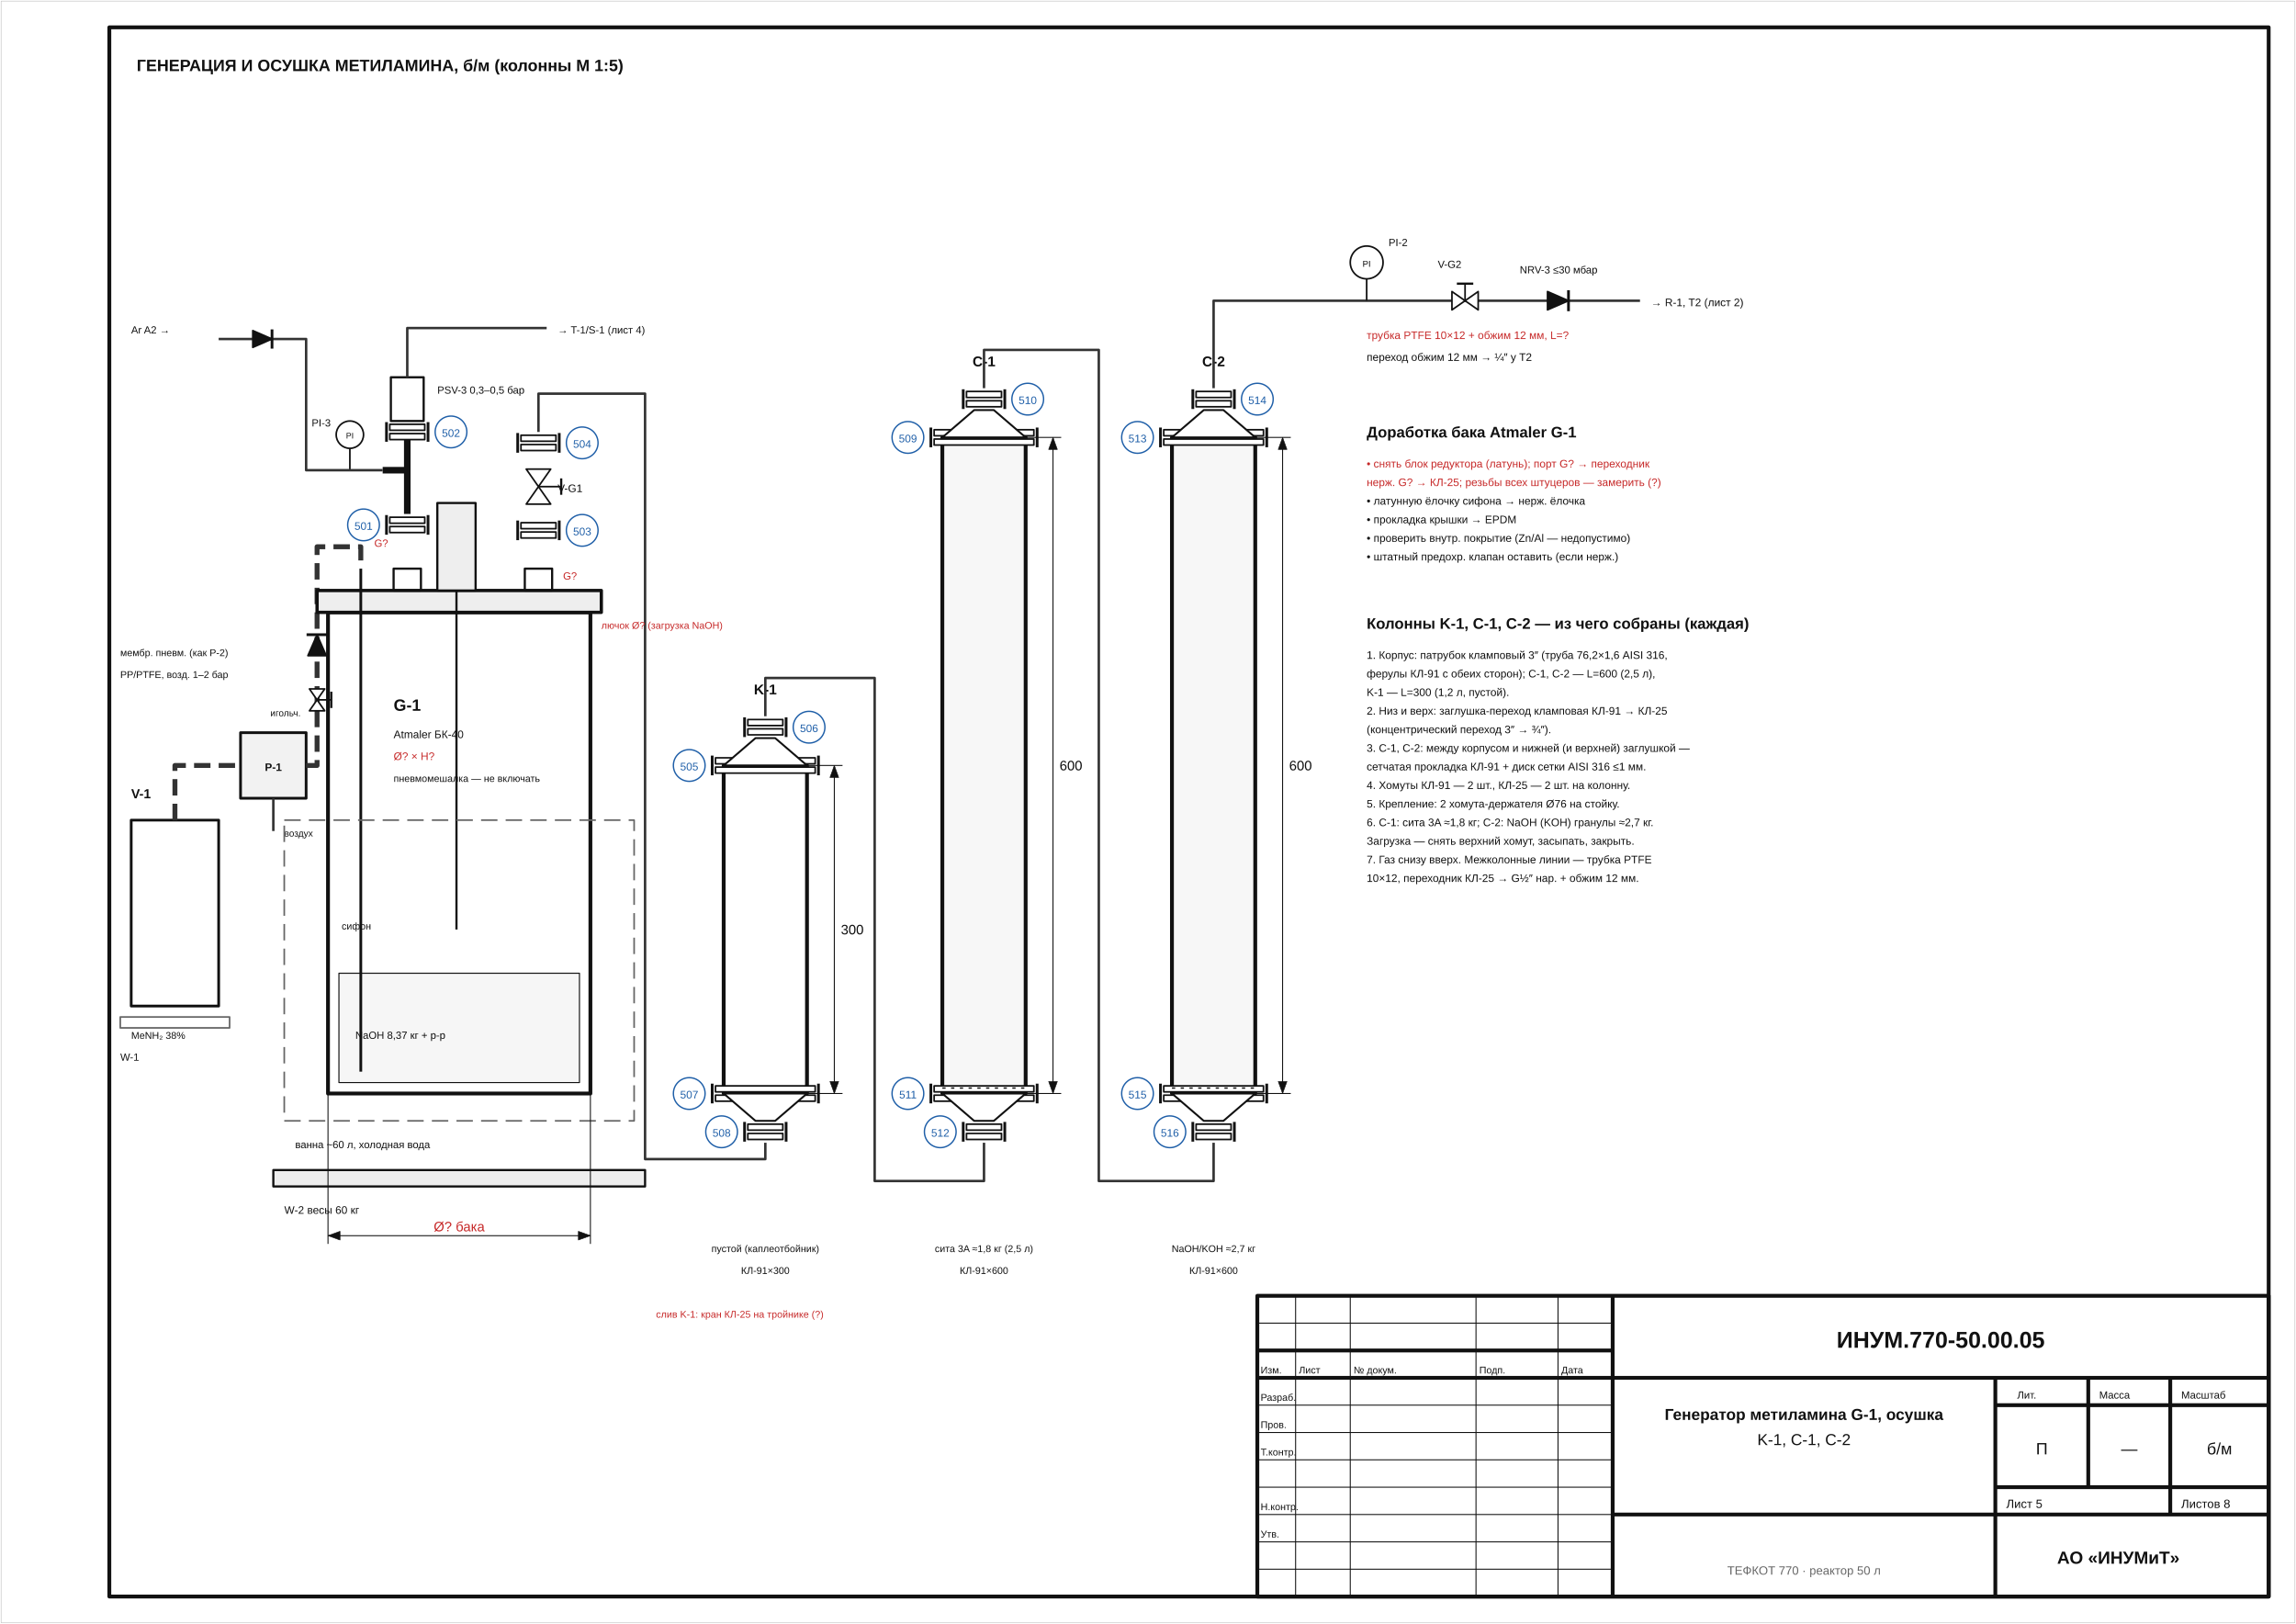
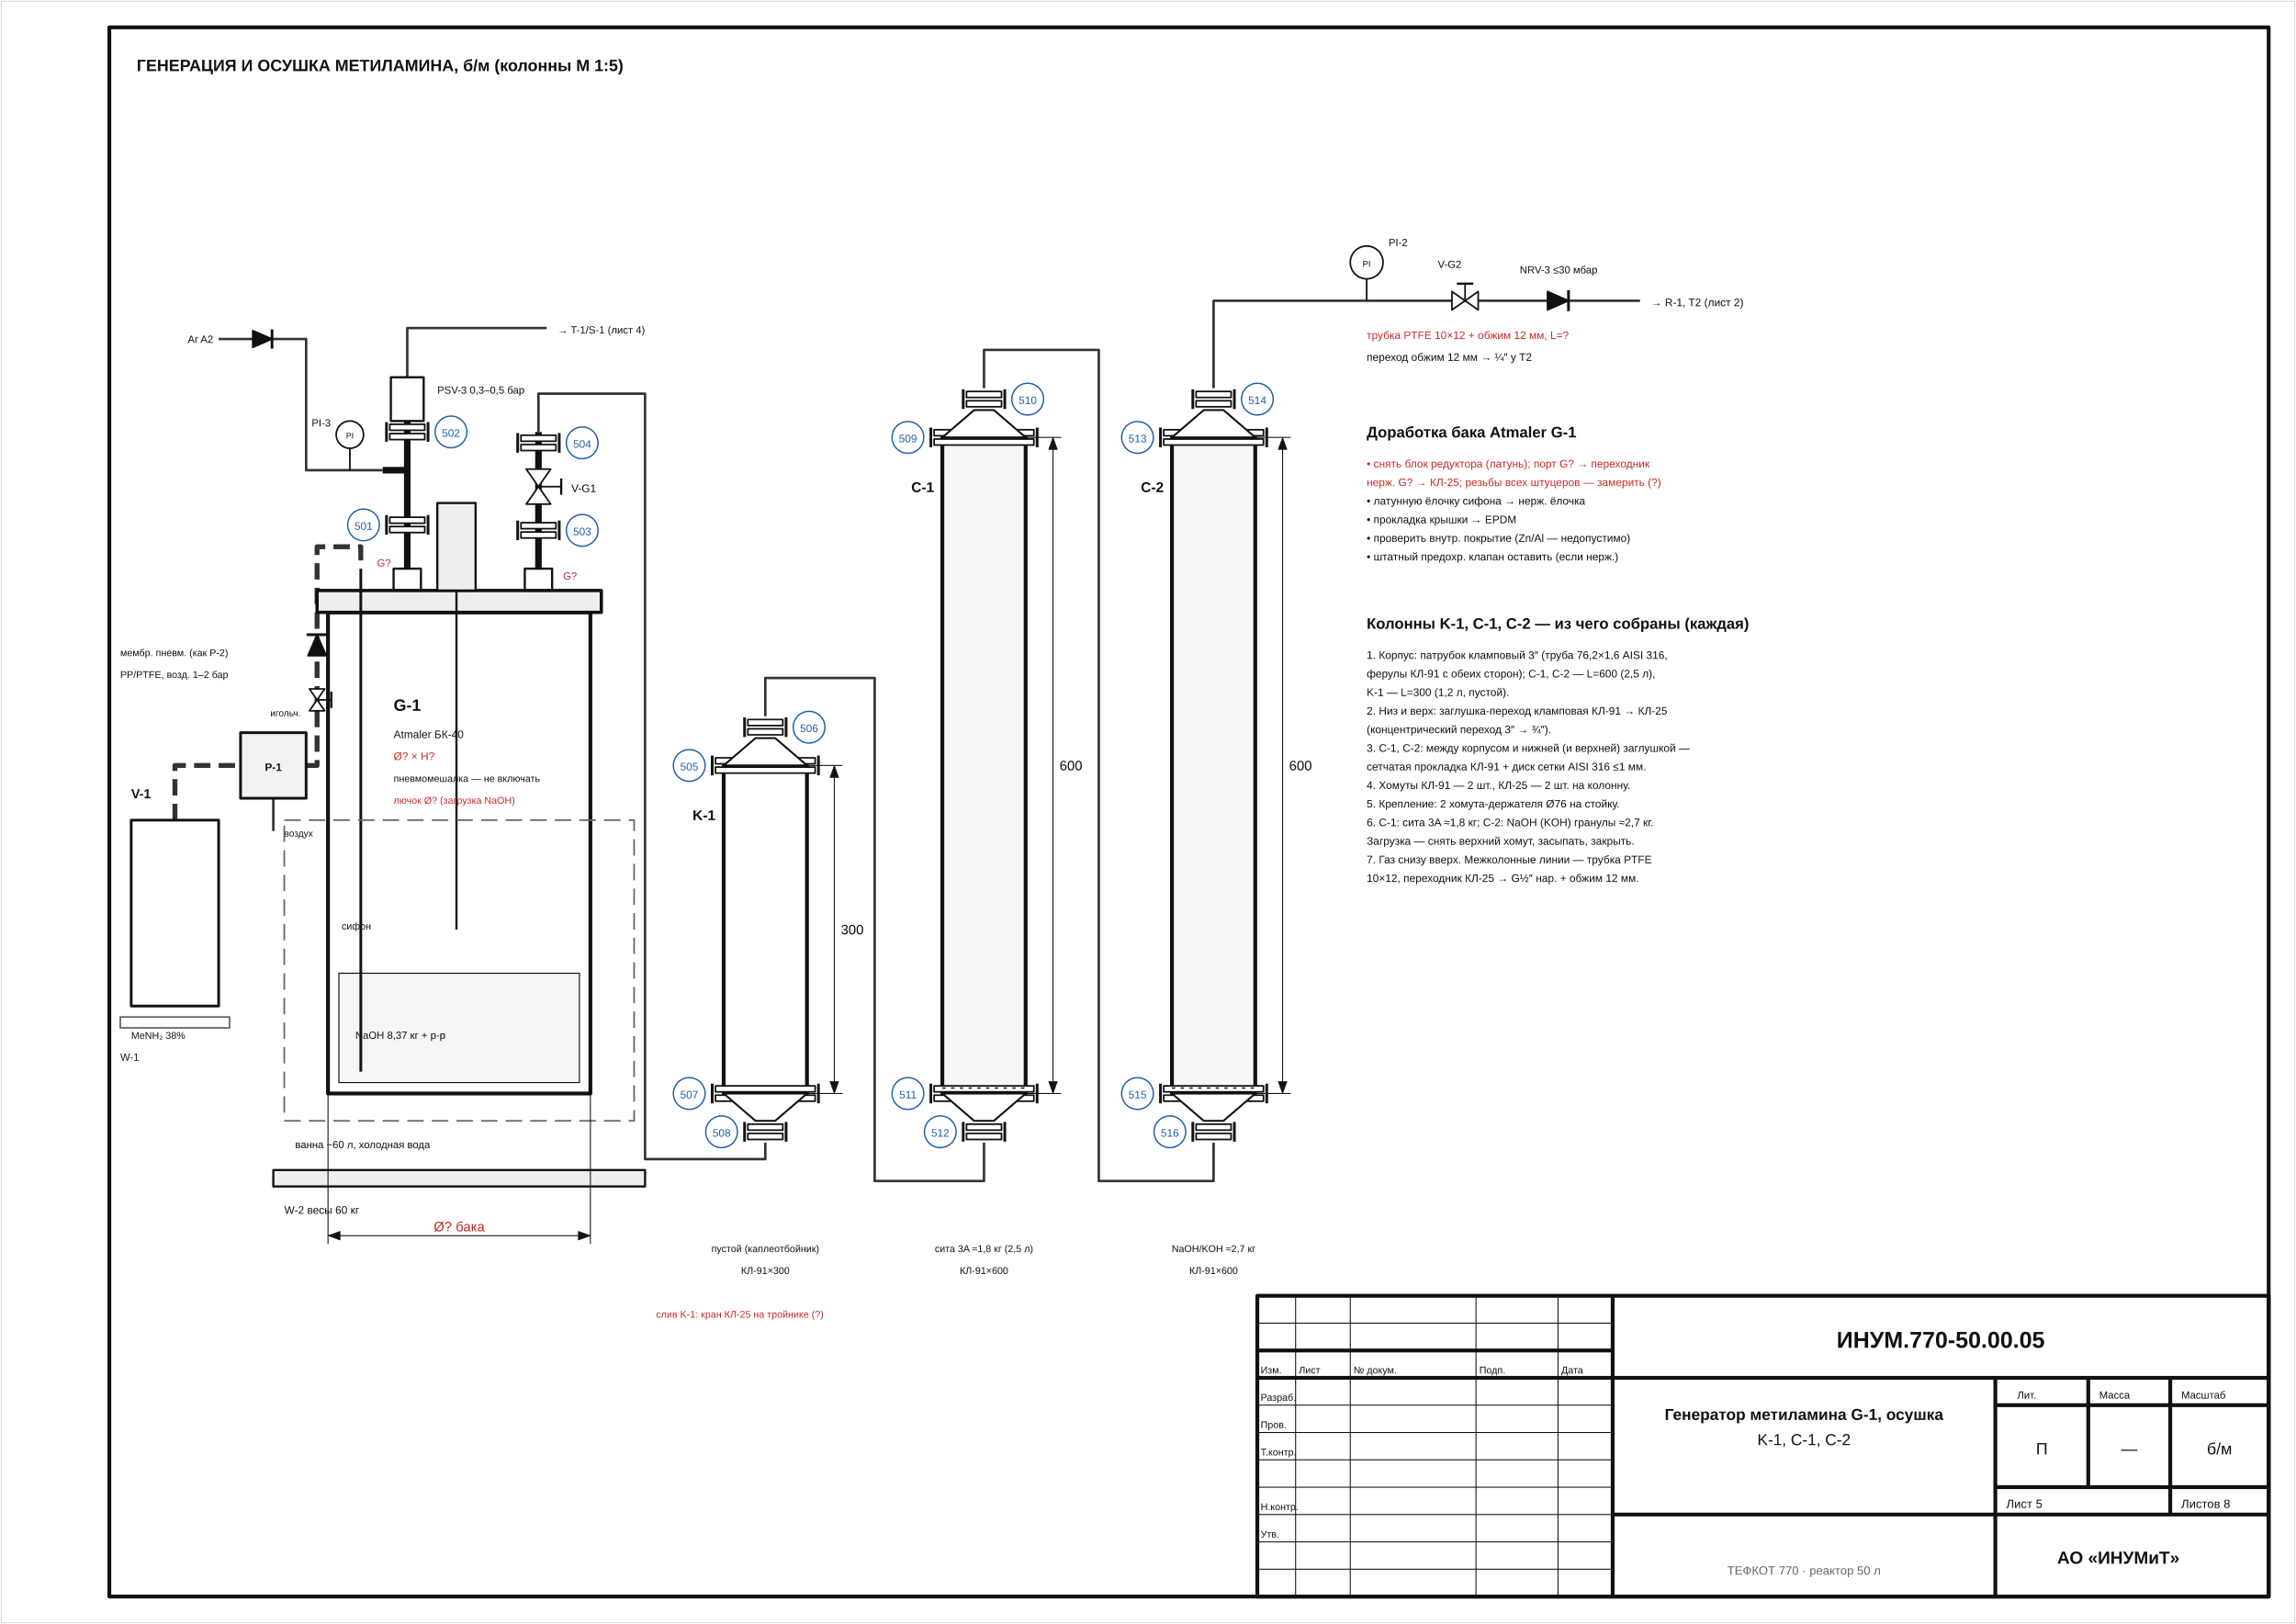
<svg xmlns="http://www.w3.org/2000/svg" viewBox="0 0 420.0 297.0" width="420.0mm" height="297.0mm" font-family="Arial, 'Liberation Sans', sans-serif">
  <rect width="100%" height="100%" fill="#fff" />
+   <path d="M230.00,247.00 L295.00,247.00" fill="none" stroke="#111111" stroke-width="0.7" stroke-linejoin="round" />
+   <path d="M230.00,252.00 L295.00,252.00" fill="none" stroke="#111111" stroke-width="0.7" stroke-linejoin="round" />
+   <path d="M295.00,237.00 L295.00,292.00" fill="none" stroke="#111111" stroke-width="0.7" stroke-linejoin="round" />
+   <path d="M295.00,252.00 L415.00,252.00" fill="none" stroke="#111111" stroke-width="0.7" stroke-linejoin="round" />
+   <path d="M365.00,252.00 L365.00,292.00" fill="none" stroke="#111111" stroke-width="0.7" stroke-linejoin="round" />
+   <path d="M295.00,277.00 L415.00,277.00" fill="none" stroke="#111111" stroke-width="0.7" stroke-linejoin="round" />
+   <path d="M365.00,257.00 L415.00,257.00" fill="none" stroke="#111111" stroke-width="0.7" stroke-linejoin="round" />
+   <path d="M365.00,272.00 L415.00,272.00" fill="none" stroke="#111111" stroke-width="0.7" stroke-linejoin="round" />
+   <path d="M382.00,252.00 L382.00,272.00" fill="none" stroke="#111111" stroke-width="0.7" stroke-linejoin="round" />
+   <path d="M397.00,252.00 L397.00,272.00" fill="none" stroke="#111111" stroke-width="0.7" stroke-linejoin="round" />
+   <path d="M397.00,272.00 L397.00,277.00" fill="none" stroke="#111111" stroke-width="0.7" stroke-linejoin="round" />
+   <path d="M32.00,150.00 L32.00,140.00 L44.00,140.00" fill="none" stroke="#333333" stroke-width="0.9" stroke-dasharray="3 1.5" stroke-linejoin="round" />
+   <path d="M50.00,146.00 L50.00,152.00" fill="none" stroke="#333333" stroke-width="0.45" stroke-linejoin="round" />
+   <path d="M56.00,140.00 L58.00,140.00 L58.00,100.00 L66.00,100.00 L66.00,104.00" fill="none" stroke="#333333" stroke-width="0.9" stroke-dasharray="3 1.5" stroke-linejoin="round" />
+   <path d="M74.50,104.00 L74.50,69.00" fill="none" stroke="#111111" stroke-width="1.2" stroke-linejoin="round" />
+   <path d="M74.50,86.00 L70.00,86.00" fill="none" stroke="#111111" stroke-width="1.2" stroke-linejoin="round" />
+   <path d="M74.50,69.00 L74.50,60.00 L100.00,60.00" fill="none" stroke="#333333" stroke-width="0.45" stroke-linejoin="round" />
+   <path d="M70.00,86.00 L56.00,86.00 L56.00,62.00 L40.00,62.00" fill="none" stroke="#333333" stroke-width="0.45" stroke-linejoin="round" />
+   <path d="M98.50,104.00 L98.50,79.00" fill="none" stroke="#111111" stroke-width="1.2" stroke-linejoin="round" />
+   <path d="M98.50,79.00 L98.50,72.00 L118.00,72.00 L118.00,212.00 L126.00,212.00" fill="none" stroke="#333333" stroke-width="0.45" stroke-linejoin="round" />
+   <path d="M140.00,131.00 L140.00,124.00 L160.00,124.00 L160.00,216.00 L180.00,216.00 L180.00,209.00" fill="none" stroke="#333333" stroke-width="0.45" stroke-linejoin="round" />
+   <path d="M180.00,71.00 L180.00,64.00 L201.00,64.00 L201.00,216.00 L222.00,216.00 L222.00,209.00" fill="none" stroke="#333333" stroke-width="0.45" stroke-linejoin="round" />
+   <path d="M126.00,212.00 L140.00,212.00 L140.00,209.00" fill="none" stroke="#333333" stroke-width="0.45" stroke-linejoin="round" />
+   <path d="M222.00,71.00 L222.00,55.00 L300.00,55.00" fill="none" stroke="#333333" stroke-width="0.45" stroke-linejoin="round" />
  <path d="M0.20,0.20 L419.80,0.20 L419.80,296.80 L0.20,296.80 Z" fill="none" stroke="#bbbbbb" stroke-width="0.1" stroke-linejoin="round" />
  <path d="M20.00,5.00 L415.00,5.00 L415.00,292.00 L20.00,292.00 Z" fill="none" stroke="#111111" stroke-width="0.7" stroke-linejoin="round" />
  <path d="M230.00,237.00 L415.00,237.00 L415.00,292.00 L230.00,292.00 Z" fill="none" stroke="#111111" stroke-width="0.7" stroke-linejoin="round" />
  <path d="M230.00,242.00 L295.00,242.00" fill="none" stroke="#111111" stroke-width="0.18" stroke-linejoin="round" />
-   <path d="M230.00,247.00 L295.00,247.00" fill="none" stroke="#111111" stroke-width="0.7" stroke-linejoin="round" />
-   <path d="M230.00,252.00 L295.00,252.00" fill="none" stroke="#111111" stroke-width="0.7" stroke-linejoin="round" />
  <path d="M230.00,257.00 L295.00,257.00" fill="none" stroke="#111111" stroke-width="0.18" stroke-linejoin="round" />
  <path d="M230.00,262.00 L295.00,262.00" fill="none" stroke="#111111" stroke-width="0.18" stroke-linejoin="round" />
  <path d="M230.00,267.00 L295.00,267.00" fill="none" stroke="#111111" stroke-width="0.18" stroke-linejoin="round" />
  <path d="M230.00,272.00 L295.00,272.00" fill="none" stroke="#111111" stroke-width="0.18" stroke-linejoin="round" />
  <path d="M230.00,277.00 L295.00,277.00" fill="none" stroke="#111111" stroke-width="0.18" stroke-linejoin="round" />
  <path d="M230.00,282.00 L295.00,282.00" fill="none" stroke="#111111" stroke-width="0.18" stroke-linejoin="round" />
  <path d="M230.00,287.00 L295.00,287.00" fill="none" stroke="#111111" stroke-width="0.18" stroke-linejoin="round" />
  <path d="M237.00,237.00 L237.00,292.00" fill="none" stroke="#111111" stroke-width="0.18" stroke-linejoin="round" />
  <path d="M247.00,237.00 L247.00,292.00" fill="none" stroke="#111111" stroke-width="0.18" stroke-linejoin="round" />
  <path d="M270.00,237.00 L270.00,292.00" fill="none" stroke="#111111" stroke-width="0.18" stroke-linejoin="round" />
  <path d="M285.00,237.00 L285.00,292.00" fill="none" stroke="#111111" stroke-width="0.18" stroke-linejoin="round" />
-   <path d="M295.00,237.00 L295.00,292.00" fill="none" stroke="#111111" stroke-width="0.7" stroke-linejoin="round" />
  <text x="230.60" y="251.20" font-size="1.8" text-anchor="start" fill="#111111">Изм.</text>
  <text x="237.60" y="251.20" font-size="1.8" text-anchor="start" fill="#111111">Лист</text>
  <text x="247.60" y="251.20" font-size="1.8" text-anchor="start" fill="#111111">№ докум.</text>
  <text x="270.60" y="251.20" font-size="1.8" text-anchor="start" fill="#111111">Подп.</text>
  <text x="285.60" y="251.20" font-size="1.8" text-anchor="start" fill="#111111">Дата</text>
  <text x="230.60" y="256.20" font-size="1.8" text-anchor="start" fill="#111111">Разраб.</text>
  <text x="230.60" y="261.20" font-size="1.8" text-anchor="start" fill="#111111">Пров.</text>
  <text x="230.60" y="266.20" font-size="1.8" text-anchor="start" fill="#111111">Т.контр.</text>
  <text x="230.60" y="276.20" font-size="1.8" text-anchor="start" fill="#111111">Н.контр.</text>
  <text x="230.60" y="281.20" font-size="1.8" text-anchor="start" fill="#111111">Утв.</text>
  <text x="248.60" y="256.20" font-size="1.8" text-anchor="start" fill="#111111" />
-   <path d="M295.00,252.00 L415.00,252.00" fill="none" stroke="#111111" stroke-width="0.7" stroke-linejoin="round" />
  <text x="355.00" y="246.50" font-size="4.2" text-anchor="middle" fill="#111111" font-weight="bold">ИНУМ.770-50.00.05</text>
-   <path d="M365.00,252.00 L365.00,292.00" fill="none" stroke="#111111" stroke-width="0.7" stroke-linejoin="round" />
-   <path d="M295.00,277.00 L415.00,277.00" fill="none" stroke="#111111" stroke-width="0.7" stroke-linejoin="round" />
  <text x="330.00" y="259.70" font-size="2.9" text-anchor="middle" fill="#111111" font-weight="bold">Генератор метиламина G-1, осушка</text>
  <text x="330.00" y="264.30" font-size="2.9" text-anchor="middle" fill="#111111">K-1, C-1, C-2</text>
-   <path d="M365.00,257.00 L415.00,257.00" fill="none" stroke="#111111" stroke-width="0.7" stroke-linejoin="round" />
-   <path d="M365.00,272.00 L415.00,272.00" fill="none" stroke="#111111" stroke-width="0.7" stroke-linejoin="round" />
-   <path d="M382.00,252.00 L382.00,272.00" fill="none" stroke="#111111" stroke-width="0.7" stroke-linejoin="round" />
-   <path d="M397.00,252.00 L397.00,272.00" fill="none" stroke="#111111" stroke-width="0.7" stroke-linejoin="round" />
  <text x="369.00" y="255.80" font-size="1.9" text-anchor="start" fill="#111111">Лит.</text>
  <text x="384.00" y="255.80" font-size="1.9" text-anchor="start" fill="#111111">Масса</text>
  <text x="399.00" y="255.80" font-size="1.9" text-anchor="start" fill="#111111">Масштаб</text>
  <text x="373.50" y="266.00" font-size="3" text-anchor="middle" fill="#111111">П</text>
  <text x="389.50" y="266.00" font-size="3" text-anchor="middle" fill="#111111">—</text>
  <text x="406.00" y="266.00" font-size="3" text-anchor="middle" fill="#111111">б/м</text>
-   <path d="M397.00,272.00 L397.00,277.00" fill="none" stroke="#111111" stroke-width="0.7" stroke-linejoin="round" />
  <text x="367.00" y="275.80" font-size="2.2" text-anchor="start" fill="#111111">Лист 5</text>
  <text x="399.00" y="275.80" font-size="2.2" text-anchor="start" fill="#111111">Листов 8</text>
  <text x="387.50" y="286.00" font-size="3.2" text-anchor="middle" fill="#111111" font-weight="bold">АО «ИНУМиТ»</text>
  <text x="330.00" y="288.00" font-size="2.2" text-anchor="middle" fill="#666666">ТЕФКОТ 770 · реактор 50 л</text>
  <text x="25.00" y="13.00" font-size="3.0" text-anchor="start" fill="#111111" font-weight="bold">ГЕНЕРАЦИЯ И ОСУШКА МЕТИЛАМИНА, б/м (колонны М 1:5)</text>
  <path d="M24.00,150.00 L40.00,150.00 L40.00,184.00 L24.00,184.00 Z" fill="#ffffff" stroke="#111111" stroke-width="0.5" stroke-linejoin="round" />
  <text x="24.00" y="146.00" font-size="2.4" text-anchor="start" fill="#111111" font-weight="bold">V-1</text>
  <text x="24.00" y="190.00" font-size="1.8" text-anchor="start" fill="#111111">MeNH₂ 38%</text>
  <path d="M22.00,186.00 L42.00,186.00 L42.00,188.00 L22.00,188.00 Z" fill="none" stroke="#666666" stroke-width="0.3" stroke-linejoin="round" />
  <text x="22.00" y="194.00" font-size="1.9" text-anchor="start" fill="#111111">W-1</text>
-   <path d="M32.00,150.00 L32.00,140.00 L44.00,140.00" fill="none" stroke="#333333" stroke-width="0.9" stroke-dasharray="3 1.5" stroke-linejoin="round" />
  <path d="M44.00,134.00 L56.00,134.00 L56.00,146.00 L44.00,146.00 Z" fill="#f2f2f2" stroke="#111111" stroke-width="0.5" stroke-linejoin="round" />
  <text x="50.00" y="141.00" font-size="2.0" text-anchor="middle" fill="#111111" font-weight="bold">P-1</text>
  <text x="22.00" y="120.00" font-size="1.8" text-anchor="start" fill="#111111">мембр. пневм. (как P-2)</text>
  <text x="22.00" y="124.00" font-size="1.8" text-anchor="start" fill="#111111">PP/PTFE, возд. 1–2 бар</text>
-   <path d="M50.00,146.00 L50.00,152.00" fill="none" stroke="#333333" stroke-width="0.45" stroke-linejoin="round" />
  <text x="52.00" y="153.00" font-size="1.7" text-anchor="start" fill="#111111">воздух</text>
-   <path d="M56.00,140.00 L58.00,140.00 L58.00,100.00 L66.00,100.00 L66.00,104.00" fill="none" stroke="#333333" stroke-width="0.9" stroke-dasharray="3 1.5" stroke-linejoin="round" />
  <path d="M56.60,126.00 L59.40,130.00 L56.60,130.00 L59.40,126.00 Z" fill="#ffffff" stroke="#111111" stroke-width="0.3" stroke-linejoin="round" />
  <path d="M58.00,128.00 L60.60,128.00" fill="none" stroke="#111111" stroke-width="0.3" stroke-linejoin="round" />
  <path d="M60.60,126.50 L60.60,129.50" fill="none" stroke="#111111" stroke-width="0.4" stroke-linejoin="round" />
  <text x="55.00" y="131.00" font-size="1.7" text-anchor="end" fill="#111111">игольч.</text>
  <path d="M58.00,116.08 L59.68,119.92 L56.32,119.92 Z" fill="#111111" stroke="#111111" stroke-width="0.3" stroke-linejoin="round" />
  <path d="M59.92,116.08 L56.08,116.08" fill="none" stroke="#111111" stroke-width="0.5" stroke-linejoin="round" />
  <path d="M60.00,112.00 L108.00,112.00 L108.00,200.00 L60.00,200.00 Z" fill="none" stroke="#111111" stroke-width="0.7" stroke-linejoin="round" />
  <path d="M58.00,108.00 L110.00,108.00 L110.00,112.00 L58.00,112.00 Z" fill="#eeeeee" stroke="#111111" stroke-width="0.6" stroke-linejoin="round" />
  <path d="M62.00,178.00 L106.00,178.00 L106.00,198.00 L62.00,198.00 Z" fill="#f6f6f6" stroke="#111111" stroke-width="0.2" stroke-linejoin="round" />
  <text x="65.00" y="190.00" font-size="1.9" text-anchor="start" fill="#111111">NaOH 8,37 кг + р-р</text>
  <path d="M66.00,104.00 L66.00,196.00" fill="none" stroke="#111111" stroke-width="0.5" stroke-linejoin="round" />
  <text x="62.50" y="170.00" font-size="1.8" text-anchor="start" fill="#111111">сифон</text>
  <text x="72.00" y="130.00" font-size="3" text-anchor="start" fill="#111111" font-weight="bold">G-1</text>
  <text x="72.00" y="135.00" font-size="2.0" text-anchor="start" fill="#111111">Atmaler БК-40</text>
  <text x="72.00" y="139.00" font-size="2.0" text-anchor="start" fill="#c62828">Ø? × H?</text>
  <path d="M80.00,92.00 L87.00,92.00 L87.00,108.00 L80.00,108.00 Z" fill="#eeeeee" stroke="#111111" stroke-width="0.4" stroke-linejoin="round" />
  <path d="M83.50,108.00 L83.50,170.00" fill="none" stroke="#111111" stroke-width="0.4" stroke-linejoin="round" />
  <text x="72.00" y="143.00" font-size="1.8" text-anchor="start" fill="#111111">пневмомешалка — не включать</text>
  <path d="M72.00,104.00 L77.00,104.00 L77.00,108.00 L72.00,108.00 Z" fill="none" stroke="#111111" stroke-width="0.4" stroke-linejoin="round" />
-   <text x="71.00" y="100.00" font-size="1.9" text-anchor="end" fill="#c62828">G?</text>
+   <text x="71.50" y="103.60" font-size="1.9" text-anchor="end" fill="#c62828">G?</text>
  <path d="M71.30,94.60 L77.70,94.60 L77.70,95.70 L71.30,95.70 Z" fill="#ffffff" stroke="#111111" stroke-width="0.3" stroke-linejoin="round" />
  <path d="M71.30,96.30 L77.70,96.30 L77.70,97.40 L71.30,97.40 Z" fill="#ffffff" stroke="#111111" stroke-width="0.3" stroke-linejoin="round" />
  <path d="M70.70,94.20 L70.70,97.80" fill="none" stroke="#111111" stroke-width="0.5" stroke-linejoin="round" />
  <path d="M78.30,94.20 L78.30,97.80" fill="none" stroke="#111111" stroke-width="0.5" stroke-linejoin="round" />
  <circle cx="66.50" cy="96.00" r="2.90" fill="#ffffff" stroke="#1f5fa8" stroke-width="0.25" />
  <text x="66.50" y="96.90" font-size="2.0" text-anchor="middle" fill="#1f5fa8">501</text>
-   <path d="M74.50,94.00 L74.50,80.00" fill="none" stroke="#111111" stroke-width="1.2" stroke-linejoin="round" />
-   <path d="M74.50,86.00 L70.00,86.00" fill="none" stroke="#111111" stroke-width="1.2" stroke-linejoin="round" />
  <path d="M64.00,86.00 L64.00,82.00" fill="none" stroke="#111111" stroke-width="0.3" stroke-linejoin="round" />
  <circle cx="64.00" cy="79.50" r="2.50" fill="#ffffff" stroke="#111111" stroke-width="0.3" />
  <text x="64.00" y="80.20" font-size="1.5" text-anchor="middle" fill="#111111">PI</text>
  <text x="60.50" y="78.00" font-size="1.9" text-anchor="end" fill="#111111">PI-3</text>
  <path d="M71.30,77.60 L77.70,77.60 L77.70,78.70 L71.30,78.70 Z" fill="#ffffff" stroke="#111111" stroke-width="0.3" stroke-linejoin="round" />
  <path d="M71.30,79.30 L77.70,79.30 L77.70,80.40 L71.30,80.40 Z" fill="#ffffff" stroke="#111111" stroke-width="0.3" stroke-linejoin="round" />
  <path d="M70.70,77.20 L70.70,80.80" fill="none" stroke="#111111" stroke-width="0.5" stroke-linejoin="round" />
  <path d="M78.30,77.20 L78.30,80.80" fill="none" stroke="#111111" stroke-width="0.5" stroke-linejoin="round" />
  <circle cx="82.50" cy="79.00" r="2.90" fill="#ffffff" stroke="#1f5fa8" stroke-width="0.25" />
  <text x="82.50" y="79.90" font-size="2.0" text-anchor="middle" fill="#1f5fa8">502</text>
  <path d="M71.50,69.00 L77.50,69.00 L77.50,77.00 L71.50,77.00 Z" fill="#ffffff" stroke="#111111" stroke-width="0.4" stroke-linejoin="round" />
  <text x="80.00" y="72.00" font-size="1.9" text-anchor="start" fill="#111111">PSV-3 0,3–0,5 бар</text>
-   <path d="M74.50,69.00 L74.50,60.00 L100.00,60.00" fill="none" stroke="#333333" stroke-width="0.45" stroke-linejoin="round" />
  <text x="102.00" y="61.00" font-size="1.9" text-anchor="start" fill="#111111">→ T-1/S-1 (лист 4)</text>
-   <path d="M70.00,86.00 L56.00,86.00 L56.00,62.00 L40.00,62.00" fill="none" stroke="#333333" stroke-width="0.45" stroke-linejoin="round" />
-   <text x="24.00" y="61.00" font-size="1.9" text-anchor="start" fill="#111111">Ar A2 →</text>
+   <text x="39.00" y="62.70" font-size="1.9" text-anchor="end" fill="#111111">Ar A2</text>
  <path d="M49.76,62.00 L46.24,63.54 L46.24,60.46 Z" fill="#111111" stroke="#111111" stroke-width="0.3" stroke-linejoin="round" />
  <path d="M49.76,63.76 L49.76,60.24" fill="none" stroke="#111111" stroke-width="0.5" stroke-linejoin="round" />
  <path d="M96.00,104.00 L101.00,104.00 L101.00,108.00 L96.00,108.00 Z" fill="none" stroke="#111111" stroke-width="0.4" stroke-linejoin="round" />
  <text x="103.00" y="106.00" font-size="1.9" text-anchor="start" fill="#c62828">G?</text>
  <path d="M95.30,95.60 L101.70,95.60 L101.70,96.70 L95.30,96.70 Z" fill="#ffffff" stroke="#111111" stroke-width="0.3" stroke-linejoin="round" />
  <path d="M95.30,97.30 L101.70,97.30 L101.70,98.40 L95.30,98.40 Z" fill="#ffffff" stroke="#111111" stroke-width="0.3" stroke-linejoin="round" />
  <path d="M94.70,95.20 L94.70,98.80" fill="none" stroke="#111111" stroke-width="0.5" stroke-linejoin="round" />
  <path d="M102.30,95.20 L102.30,98.80" fill="none" stroke="#111111" stroke-width="0.5" stroke-linejoin="round" />
  <circle cx="106.50" cy="97.00" r="2.90" fill="#ffffff" stroke="#1f5fa8" stroke-width="0.25" />
  <text x="106.50" y="97.90" font-size="2.0" text-anchor="middle" fill="#1f5fa8">503</text>
  <path d="M96.26,85.80 L100.74,92.20 L96.26,92.20 L100.74,85.80 Z" fill="#ffffff" stroke="#111111" stroke-width="0.3" stroke-linejoin="round" />
  <path d="M98.50,89.00 L102.66,89.00" fill="none" stroke="#111111" stroke-width="0.3" stroke-linejoin="round" />
  <path d="M102.66,87.50 L102.66,90.50" fill="none" stroke="#111111" stroke-width="0.4" stroke-linejoin="round" />
-   <text x="102.00" y="90.00" font-size="2.0" text-anchor="start" fill="#111111">V-G1</text>
+   <text x="104.50" y="90.00" font-size="2.0" text-anchor="start" fill="#111111">V-G1</text>
  <path d="M95.30,79.60 L101.70,79.60 L101.70,80.70 L95.30,80.70 Z" fill="#ffffff" stroke="#111111" stroke-width="0.3" stroke-linejoin="round" />
  <path d="M95.30,81.30 L101.70,81.30 L101.70,82.40 L95.30,82.40 Z" fill="#ffffff" stroke="#111111" stroke-width="0.3" stroke-linejoin="round" />
  <path d="M94.70,79.20 L94.70,82.80" fill="none" stroke="#111111" stroke-width="0.5" stroke-linejoin="round" />
  <path d="M102.30,79.20 L102.30,82.80" fill="none" stroke="#111111" stroke-width="0.5" stroke-linejoin="round" />
  <circle cx="106.50" cy="81.00" r="2.90" fill="#ffffff" stroke="#1f5fa8" stroke-width="0.25" />
  <text x="106.50" y="81.90" font-size="2.0" text-anchor="middle" fill="#1f5fa8">504</text>
-   <path d="M98.50,79.00 L98.50,72.00 L118.00,72.00 L118.00,212.00 L126.00,212.00" fill="none" stroke="#333333" stroke-width="0.45" stroke-linejoin="round" />
-   <text x="110.00" y="115.00" font-size="1.8" text-anchor="start" fill="#c62828">лючок Ø? (загрузка NaOH)</text>
+   <text x="72.00" y="147.00" font-size="1.8" text-anchor="start" fill="#c62828">лючок Ø? (загрузка NaOH)</text>
  <path d="M52.00,150.00 L116.00,150.00 L116.00,205.00 L52.00,205.00 Z" fill="none" stroke="#666666" stroke-width="0.3" stroke-dasharray="3 1.5" stroke-linejoin="round" />
  <text x="54.00" y="210.00" font-size="1.9" text-anchor="start" fill="#111111">ванна ~60 л, холодная вода</text>
  <path d="M50.00,214.00 L118.00,214.00 L118.00,217.00 L50.00,217.00 Z" fill="#eeeeee" stroke="#111111" stroke-width="0.4" stroke-linejoin="round" />
  <text x="52.00" y="222.00" font-size="2.0" text-anchor="start" fill="#111111">W-2 весы 60 кг</text>
  <path d="M60.00,200.00 L60.00,227.50" fill="none" stroke="#111111" stroke-width="0.18" stroke-linejoin="round" />
  <path d="M108.00,200.00 L108.00,227.50" fill="none" stroke="#111111" stroke-width="0.18" stroke-linejoin="round" />
  <path d="M60.00,226.00 L108.00,226.00" fill="none" stroke="#111111" stroke-width="0.18" stroke-linejoin="round" />
  <path d="M60.00,226.00 L62.20,225.20 L62.20,226.80 Z" fill="#111111" stroke="#111111" stroke-width="0.1" stroke-linejoin="round" />
  <path d="M108.00,226.00 L105.80,226.80 L105.80,225.20 Z" fill="#111111" stroke="#111111" stroke-width="0.1" stroke-linejoin="round" />
  <text x="84.00" y="225.20" font-size="2.5" text-anchor="middle" fill="#c62828">Ø? бака</text>
  <path d="M132.38,140.00 L147.62,140.00 L147.62,200.00 L132.38,200.00 Z" fill="#ffffff" stroke="#111111" stroke-width="0.7" stroke-linejoin="round" />
-   <text x="140.00" y="127.00" font-size="2.6" text-anchor="middle" fill="#111111" font-weight="bold">K-1</text>
+   <text x="130.88" y="150.00" font-size="2.6" text-anchor="end" fill="#111111" font-weight="bold">K-1</text>
  <text x="140.00" y="229.00" font-size="1.8" text-anchor="middle" fill="#111111">пустой (каплеотбойник)</text>
  <text x="140.00" y="233.00" font-size="1.8" text-anchor="middle" fill="#111111">КЛ-91×300</text>
  <path d="M130.88,138.60 L149.12,138.60 L149.12,139.70 L130.88,139.70 Z" fill="#ffffff" stroke="#111111" stroke-width="0.3" stroke-linejoin="round" />
  <path d="M130.88,140.30 L149.12,140.30 L149.12,141.40 L130.88,141.40 Z" fill="#ffffff" stroke="#111111" stroke-width="0.3" stroke-linejoin="round" />
  <path d="M130.28,138.20 L130.28,141.80" fill="none" stroke="#111111" stroke-width="0.5" stroke-linejoin="round" />
  <path d="M149.72,138.20 L149.72,141.80" fill="none" stroke="#111111" stroke-width="0.5" stroke-linejoin="round" />
  <circle cx="126.08" cy="140.00" r="2.90" fill="#ffffff" stroke="#1f5fa8" stroke-width="0.25" />
  <text x="126.08" y="140.90" font-size="2.0" text-anchor="middle" fill="#1f5fa8">505</text>
  <path d="M132.38,140.00 L147.62,140.00 L141.80,135.00 L138.20,135.00 Z" fill="#ffffff" stroke="#111111" stroke-width="0.35" stroke-linejoin="round" />
  <path d="M136.80,131.60 L143.20,131.60 L143.20,132.70 L136.80,132.70 Z" fill="#ffffff" stroke="#111111" stroke-width="0.3" stroke-linejoin="round" />
  <path d="M136.80,133.30 L143.20,133.30 L143.20,134.40 L136.80,134.40 Z" fill="#ffffff" stroke="#111111" stroke-width="0.3" stroke-linejoin="round" />
  <path d="M136.20,131.20 L136.20,134.80" fill="none" stroke="#111111" stroke-width="0.5" stroke-linejoin="round" />
  <path d="M143.80,131.20 L143.80,134.80" fill="none" stroke="#111111" stroke-width="0.5" stroke-linejoin="round" />
  <circle cx="148.00" cy="133.00" r="2.90" fill="#ffffff" stroke="#1f5fa8" stroke-width="0.25" />
  <text x="148.00" y="133.90" font-size="2.0" text-anchor="middle" fill="#1f5fa8">506</text>
  <path d="M130.88,198.60 L149.12,198.60 L149.12,199.70 L130.88,199.70 Z" fill="#ffffff" stroke="#111111" stroke-width="0.3" stroke-linejoin="round" />
  <path d="M130.88,200.30 L149.12,200.30 L149.12,201.40 L130.88,201.40 Z" fill="#ffffff" stroke="#111111" stroke-width="0.3" stroke-linejoin="round" />
  <path d="M130.28,198.20 L130.28,201.80" fill="none" stroke="#111111" stroke-width="0.5" stroke-linejoin="round" />
  <path d="M149.72,198.20 L149.72,201.80" fill="none" stroke="#111111" stroke-width="0.5" stroke-linejoin="round" />
  <circle cx="126.08" cy="200.00" r="2.90" fill="#ffffff" stroke="#1f5fa8" stroke-width="0.25" />
  <text x="126.08" y="200.90" font-size="2.0" text-anchor="middle" fill="#1f5fa8">507</text>
  <path d="M132.38,200.00 L147.62,200.00 L141.80,205.00 L138.20,205.00 Z" fill="#ffffff" stroke="#111111" stroke-width="0.35" stroke-linejoin="round" />
  <path d="M136.80,205.60 L143.20,205.60 L143.20,206.70 L136.80,206.70 Z" fill="#ffffff" stroke="#111111" stroke-width="0.3" stroke-linejoin="round" />
  <path d="M136.80,207.30 L143.20,207.30 L143.20,208.40 L136.80,208.40 Z" fill="#ffffff" stroke="#111111" stroke-width="0.3" stroke-linejoin="round" />
  <path d="M136.20,205.20 L136.20,208.80" fill="none" stroke="#111111" stroke-width="0.5" stroke-linejoin="round" />
  <path d="M143.80,205.20 L143.80,208.80" fill="none" stroke="#111111" stroke-width="0.5" stroke-linejoin="round" />
  <circle cx="132.00" cy="207.00" r="2.90" fill="#ffffff" stroke="#1f5fa8" stroke-width="0.25" />
  <text x="132.00" y="207.90" font-size="2.0" text-anchor="middle" fill="#1f5fa8">508</text>
  <path d="M147.62,140.00 L154.12,140.00" fill="none" stroke="#111111" stroke-width="0.18" stroke-linejoin="round" />
  <path d="M147.62,200.00 L154.12,200.00" fill="none" stroke="#111111" stroke-width="0.18" stroke-linejoin="round" />
  <path d="M152.62,140.00 L152.62,200.00" fill="none" stroke="#111111" stroke-width="0.18" stroke-linejoin="round" />
  <path d="M152.62,140.00 L153.42,142.20 L151.82,142.20 Z" fill="#111111" stroke="#111111" stroke-width="0.1" stroke-linejoin="round" />
  <path d="M152.62,200.00 L151.82,197.80 L153.42,197.80 Z" fill="#111111" stroke="#111111" stroke-width="0.1" stroke-linejoin="round" />
  <text x="153.82" y="170.88" font-size="2.5" text-anchor="start" fill="#111111">300</text>
  <path d="M172.38,80.00 L187.62,80.00 L187.62,200.00 L172.38,200.00 Z" fill="#f7f7f7" stroke="#111111" stroke-width="0.7" stroke-linejoin="round" />
-   <text x="180.00" y="67.00" font-size="2.6" text-anchor="middle" fill="#111111" font-weight="bold">C-1</text>
+   <text x="170.88" y="90.00" font-size="2.6" text-anchor="end" fill="#111111" font-weight="bold">C-1</text>
  <text x="180.00" y="229.00" font-size="1.8" text-anchor="middle" fill="#111111">сита 3A ≈1,8 кг (2,5 л)</text>
  <text x="180.00" y="233.00" font-size="1.8" text-anchor="middle" fill="#111111">КЛ-91×600</text>
  <path d="M170.88,78.60 L189.12,78.60 L189.12,79.70 L170.88,79.70 Z" fill="#ffffff" stroke="#111111" stroke-width="0.3" stroke-linejoin="round" />
  <path d="M170.88,80.30 L189.12,80.30 L189.12,81.40 L170.88,81.40 Z" fill="#ffffff" stroke="#111111" stroke-width="0.3" stroke-linejoin="round" />
  <path d="M170.28,78.20 L170.28,81.80" fill="none" stroke="#111111" stroke-width="0.5" stroke-linejoin="round" />
  <path d="M189.72,78.20 L189.72,81.80" fill="none" stroke="#111111" stroke-width="0.5" stroke-linejoin="round" />
  <circle cx="166.08" cy="80.00" r="2.90" fill="#ffffff" stroke="#1f5fa8" stroke-width="0.25" />
  <text x="166.08" y="80.90" font-size="2.0" text-anchor="middle" fill="#1f5fa8">509</text>
  <path d="M172.38,80.00 L187.62,80.00 L181.80,75.00 L178.20,75.00 Z" fill="#ffffff" stroke="#111111" stroke-width="0.35" stroke-linejoin="round" />
  <path d="M176.80,71.60 L183.20,71.60 L183.20,72.70 L176.80,72.70 Z" fill="#ffffff" stroke="#111111" stroke-width="0.3" stroke-linejoin="round" />
  <path d="M176.80,73.30 L183.20,73.30 L183.20,74.40 L176.80,74.40 Z" fill="#ffffff" stroke="#111111" stroke-width="0.3" stroke-linejoin="round" />
  <path d="M176.20,71.20 L176.20,74.80" fill="none" stroke="#111111" stroke-width="0.5" stroke-linejoin="round" />
  <path d="M183.80,71.20 L183.80,74.80" fill="none" stroke="#111111" stroke-width="0.5" stroke-linejoin="round" />
  <circle cx="188.00" cy="73.00" r="2.90" fill="#ffffff" stroke="#1f5fa8" stroke-width="0.25" />
  <text x="188.00" y="73.90" font-size="2.0" text-anchor="middle" fill="#1f5fa8">510</text>
  <path d="M170.88,198.60 L189.12,198.60 L189.12,199.70 L170.88,199.70 Z" fill="#ffffff" stroke="#111111" stroke-width="0.3" stroke-linejoin="round" />
  <path d="M170.88,200.30 L189.12,200.30 L189.12,201.40 L170.88,201.40 Z" fill="#ffffff" stroke="#111111" stroke-width="0.3" stroke-linejoin="round" />
  <path d="M170.28,198.20 L170.28,201.80" fill="none" stroke="#111111" stroke-width="0.5" stroke-linejoin="round" />
  <path d="M189.72,198.20 L189.72,201.80" fill="none" stroke="#111111" stroke-width="0.5" stroke-linejoin="round" />
  <circle cx="166.08" cy="200.00" r="2.90" fill="#ffffff" stroke="#1f5fa8" stroke-width="0.25" />
  <text x="166.08" y="200.90" font-size="2.0" text-anchor="middle" fill="#1f5fa8">511</text>
  <path d="M172.38,200.00 L187.62,200.00 L181.80,205.00 L178.20,205.00 Z" fill="#ffffff" stroke="#111111" stroke-width="0.35" stroke-linejoin="round" />
  <path d="M172.38,199.00 L187.62,199.00" fill="none" stroke="#111111" stroke-width="0.25" stroke-dasharray="0.6 1" stroke-linejoin="round" />
  <path d="M176.80,205.60 L183.20,205.60 L183.20,206.70 L176.80,206.70 Z" fill="#ffffff" stroke="#111111" stroke-width="0.3" stroke-linejoin="round" />
  <path d="M176.80,207.30 L183.20,207.30 L183.20,208.40 L176.80,208.40 Z" fill="#ffffff" stroke="#111111" stroke-width="0.3" stroke-linejoin="round" />
  <path d="M176.20,205.20 L176.20,208.80" fill="none" stroke="#111111" stroke-width="0.5" stroke-linejoin="round" />
  <path d="M183.80,205.20 L183.80,208.80" fill="none" stroke="#111111" stroke-width="0.5" stroke-linejoin="round" />
  <circle cx="172.00" cy="207.00" r="2.90" fill="#ffffff" stroke="#1f5fa8" stroke-width="0.25" />
  <text x="172.00" y="207.90" font-size="2.0" text-anchor="middle" fill="#1f5fa8">512</text>
  <path d="M187.62,80.00 L194.12,80.00" fill="none" stroke="#111111" stroke-width="0.18" stroke-linejoin="round" />
  <path d="M187.62,200.00 L194.12,200.00" fill="none" stroke="#111111" stroke-width="0.18" stroke-linejoin="round" />
  <path d="M192.62,80.00 L192.62,200.00" fill="none" stroke="#111111" stroke-width="0.18" stroke-linejoin="round" />
  <path d="M192.62,80.00 L193.42,82.20 L191.82,82.20 Z" fill="#111111" stroke="#111111" stroke-width="0.1" stroke-linejoin="round" />
  <path d="M192.62,200.00 L191.82,197.80 L193.42,197.80 Z" fill="#111111" stroke="#111111" stroke-width="0.1" stroke-linejoin="round" />
  <text x="193.82" y="140.88" font-size="2.5" text-anchor="start" fill="#111111">600</text>
-   <path d="M140.00,131.00 L140.00,124.00 L160.00,124.00 L160.00,216.00 L180.00,216.00 L180.00,209.00" fill="none" stroke="#333333" stroke-width="0.45" stroke-linejoin="round" />
  <path d="M214.38,80.00 L229.62,80.00 L229.62,200.00 L214.38,200.00 Z" fill="#f7f7f7" stroke="#111111" stroke-width="0.7" stroke-linejoin="round" />
-   <text x="222.00" y="67.00" font-size="2.6" text-anchor="middle" fill="#111111" font-weight="bold">C-2</text>
+   <text x="212.88" y="90.00" font-size="2.6" text-anchor="end" fill="#111111" font-weight="bold">C-2</text>
  <text x="222.00" y="229.00" font-size="1.8" text-anchor="middle" fill="#111111">NaOH/KOH ≈2,7 кг</text>
  <text x="222.00" y="233.00" font-size="1.8" text-anchor="middle" fill="#111111">КЛ-91×600</text>
  <path d="M212.88,78.60 L231.12,78.60 L231.12,79.70 L212.88,79.70 Z" fill="#ffffff" stroke="#111111" stroke-width="0.3" stroke-linejoin="round" />
  <path d="M212.88,80.30 L231.12,80.30 L231.12,81.40 L212.88,81.40 Z" fill="#ffffff" stroke="#111111" stroke-width="0.3" stroke-linejoin="round" />
  <path d="M212.28,78.20 L212.28,81.80" fill="none" stroke="#111111" stroke-width="0.5" stroke-linejoin="round" />
  <path d="M231.72,78.20 L231.72,81.80" fill="none" stroke="#111111" stroke-width="0.5" stroke-linejoin="round" />
  <circle cx="208.08" cy="80.00" r="2.90" fill="#ffffff" stroke="#1f5fa8" stroke-width="0.25" />
  <text x="208.08" y="80.90" font-size="2.0" text-anchor="middle" fill="#1f5fa8">513</text>
  <path d="M214.38,80.00 L229.62,80.00 L223.80,75.00 L220.20,75.00 Z" fill="#ffffff" stroke="#111111" stroke-width="0.35" stroke-linejoin="round" />
  <path d="M218.80,71.60 L225.20,71.60 L225.20,72.70 L218.80,72.70 Z" fill="#ffffff" stroke="#111111" stroke-width="0.3" stroke-linejoin="round" />
  <path d="M218.80,73.30 L225.20,73.30 L225.20,74.40 L218.80,74.40 Z" fill="#ffffff" stroke="#111111" stroke-width="0.3" stroke-linejoin="round" />
  <path d="M218.20,71.20 L218.20,74.80" fill="none" stroke="#111111" stroke-width="0.5" stroke-linejoin="round" />
  <path d="M225.80,71.20 L225.80,74.80" fill="none" stroke="#111111" stroke-width="0.5" stroke-linejoin="round" />
  <circle cx="230.00" cy="73.00" r="2.90" fill="#ffffff" stroke="#1f5fa8" stroke-width="0.25" />
  <text x="230.00" y="73.90" font-size="2.0" text-anchor="middle" fill="#1f5fa8">514</text>
  <path d="M212.88,198.60 L231.12,198.60 L231.12,199.70 L212.88,199.70 Z" fill="#ffffff" stroke="#111111" stroke-width="0.3" stroke-linejoin="round" />
  <path d="M212.88,200.30 L231.12,200.30 L231.12,201.40 L212.88,201.40 Z" fill="#ffffff" stroke="#111111" stroke-width="0.3" stroke-linejoin="round" />
  <path d="M212.28,198.20 L212.28,201.80" fill="none" stroke="#111111" stroke-width="0.5" stroke-linejoin="round" />
  <path d="M231.72,198.20 L231.72,201.80" fill="none" stroke="#111111" stroke-width="0.5" stroke-linejoin="round" />
  <circle cx="208.08" cy="200.00" r="2.90" fill="#ffffff" stroke="#1f5fa8" stroke-width="0.25" />
  <text x="208.08" y="200.90" font-size="2.0" text-anchor="middle" fill="#1f5fa8">515</text>
  <path d="M214.38,200.00 L229.62,200.00 L223.80,205.00 L220.20,205.00 Z" fill="#ffffff" stroke="#111111" stroke-width="0.35" stroke-linejoin="round" />
  <path d="M214.38,199.00 L229.62,199.00" fill="none" stroke="#111111" stroke-width="0.25" stroke-dasharray="0.6 1" stroke-linejoin="round" />
  <path d="M218.80,205.60 L225.20,205.60 L225.20,206.70 L218.80,206.70 Z" fill="#ffffff" stroke="#111111" stroke-width="0.3" stroke-linejoin="round" />
  <path d="M218.80,207.30 L225.20,207.30 L225.20,208.40 L218.80,208.40 Z" fill="#ffffff" stroke="#111111" stroke-width="0.3" stroke-linejoin="round" />
  <path d="M218.20,205.20 L218.20,208.80" fill="none" stroke="#111111" stroke-width="0.5" stroke-linejoin="round" />
  <path d="M225.80,205.20 L225.80,208.80" fill="none" stroke="#111111" stroke-width="0.5" stroke-linejoin="round" />
  <circle cx="214.00" cy="207.00" r="2.90" fill="#ffffff" stroke="#1f5fa8" stroke-width="0.25" />
  <text x="214.00" y="207.90" font-size="2.0" text-anchor="middle" fill="#1f5fa8">516</text>
  <path d="M229.62,80.00 L236.12,80.00" fill="none" stroke="#111111" stroke-width="0.18" stroke-linejoin="round" />
  <path d="M229.62,200.00 L236.12,200.00" fill="none" stroke="#111111" stroke-width="0.18" stroke-linejoin="round" />
  <path d="M234.62,80.00 L234.62,200.00" fill="none" stroke="#111111" stroke-width="0.18" stroke-linejoin="round" />
  <path d="M234.62,80.00 L235.42,82.20 L233.82,82.20 Z" fill="#111111" stroke="#111111" stroke-width="0.1" stroke-linejoin="round" />
  <path d="M234.62,200.00 L233.82,197.80 L235.42,197.80 Z" fill="#111111" stroke="#111111" stroke-width="0.1" stroke-linejoin="round" />
  <text x="235.82" y="140.88" font-size="2.5" text-anchor="start" fill="#111111">600</text>
-   <path d="M180.00,71.00 L180.00,64.00 L201.00,64.00 L201.00,216.00 L222.00,216.00 L222.00,209.00" fill="none" stroke="#333333" stroke-width="0.45" stroke-linejoin="round" />
-   <path d="M126.00,212.00 L140.00,212.00 L140.00,209.00" fill="none" stroke="#333333" stroke-width="0.45" stroke-linejoin="round" />
  <text x="120.00" y="241.00" font-size="1.8" text-anchor="start" fill="#c62828">слив K-1: кран КЛ-25 на тройнике (?)</text>
-   <path d="M222.00,71.00 L222.00,55.00 L300.00,55.00" fill="none" stroke="#333333" stroke-width="0.45" stroke-linejoin="round" />
  <circle cx="250.00" cy="48.00" r="3.00" fill="#ffffff" stroke="#111111" stroke-width="0.3" />
  <text x="250.00" y="48.80" font-size="1.6" text-anchor="middle" fill="#111111">PI</text>
  <path d="M250.00,51.00 L250.00,55.00" fill="none" stroke="#111111" stroke-width="0.3" stroke-linejoin="round" />
  <text x="254.00" y="45.00" font-size="1.9" text-anchor="start" fill="#111111">PI-2</text>
  <path d="M265.60,53.32 L270.40,56.68 L270.40,53.32 L265.60,56.68 Z" fill="#ffffff" stroke="#111111" stroke-width="0.3" stroke-linejoin="round" />
  <path d="M268.00,55.00 L268.00,51.88" fill="none" stroke="#111111" stroke-width="0.3" stroke-linejoin="round" />
  <path d="M266.50,51.88 L269.50,51.88" fill="none" stroke="#111111" stroke-width="0.4" stroke-linejoin="round" />
  <text x="263.00" y="49.00" font-size="1.9" text-anchor="start" fill="#111111">V-G2</text>
  <path d="M286.92,55.00 L283.08,56.68 L283.08,53.32 Z" fill="#111111" stroke="#111111" stroke-width="0.3" stroke-linejoin="round" />
  <path d="M286.92,56.92 L286.92,53.08" fill="none" stroke="#111111" stroke-width="0.5" stroke-linejoin="round" />
  <text x="278.00" y="50.00" font-size="1.9" text-anchor="start" fill="#111111">NRV-3 ≤30 мбар</text>
  <text x="302.00" y="56.00" font-size="2.0" text-anchor="start" fill="#111111">→ R-1, T2 (лист 2)</text>
  <text x="250.00" y="62.00" font-size="2.0" text-anchor="start" fill="#c62828">трубка PTFE 10×12 + обжим 12 мм, L=?</text>
  <text x="250.00" y="66.00" font-size="2.0" text-anchor="start" fill="#111111">переход обжим 12 мм → ¼″ у T2</text>
  <text x="250.00" y="80.00" font-size="2.8" text-anchor="start" fill="#111111" font-weight="bold">Доработка бака Atmaler G-1</text>
  <text x="250.00" y="85.50" font-size="2.0" text-anchor="start" fill="#c62828">• снять блок редуктора (латунь); порт G? → переходник</text>
  <text x="250.00" y="88.90" font-size="2.0" text-anchor="start" fill="#c62828">  нерж. G? → КЛ-25; резьбы всех штуцеров — замерить (?)</text>
  <text x="250.00" y="92.30" font-size="2.0" text-anchor="start" fill="#111111">• латунную ёлочку сифона → нерж. ёлочка</text>
  <text x="250.00" y="95.70" font-size="2.0" text-anchor="start" fill="#111111">• прокладка крышки → EPDM</text>
  <text x="250.00" y="99.10" font-size="2.0" text-anchor="start" fill="#111111">• проверить внутр. покрытие (Zn/Al — недопустимо)</text>
  <text x="250.00" y="102.50" font-size="2.0" text-anchor="start" fill="#111111">• штатный предохр. клапан оставить (если нерж.)</text>
  <text x="250.00" y="115.00" font-size="2.8" text-anchor="start" fill="#111111" font-weight="bold">Колонны K-1, C-1, C-2 — из чего собраны (каждая)</text>
  <text x="250.00" y="120.50" font-size="2.0" text-anchor="start" fill="#111111">1. Корпус: патрубок кламповый 3″ (труба 76,2×1,6 AISI 316,</text>
  <text x="250.00" y="123.90" font-size="2.0" text-anchor="start" fill="#111111">   ферулы КЛ-91 с обеих сторон); C-1, C-2 — L=600 (2,5 л),</text>
  <text x="250.00" y="127.30" font-size="2.0" text-anchor="start" fill="#111111">   K-1 — L=300 (1,2 л, пустой).</text>
  <text x="250.00" y="130.70" font-size="2.0" text-anchor="start" fill="#111111">2. Низ и верх: заглушка-переход кламповая КЛ-91 → КЛ-25</text>
  <text x="250.00" y="134.10" font-size="2.0" text-anchor="start" fill="#111111">   (концентрический переход 3″ → ¾″).</text>
  <text x="250.00" y="137.50" font-size="2.0" text-anchor="start" fill="#111111">3. C-1, C-2: между корпусом и нижней (и верхней) заглушкой —</text>
  <text x="250.00" y="140.90" font-size="2.0" text-anchor="start" fill="#111111">   сетчатая прокладка КЛ-91 + диск сетки AISI 316 ≤1 мм.</text>
  <text x="250.00" y="144.30" font-size="2.0" text-anchor="start" fill="#111111">4. Хомуты КЛ-91 — 2 шт., КЛ-25 — 2 шт. на колонну.</text>
  <text x="250.00" y="147.70" font-size="2.0" text-anchor="start" fill="#111111">5. Крепление: 2 хомута-держателя Ø76 на стойку.</text>
  <text x="250.00" y="151.10" font-size="2.0" text-anchor="start" fill="#111111">6. C-1: сита 3A ≈1,8 кг; C-2: NaOH (KOH) гранулы ≈2,7 кг.</text>
  <text x="250.00" y="154.50" font-size="2.0" text-anchor="start" fill="#111111">   Загрузка — снять верхний хомут, засыпать, закрыть.</text>
  <text x="250.00" y="157.90" font-size="2.0" text-anchor="start" fill="#111111">7. Газ снизу вверх. Межколонные линии — трубка PTFE</text>
  <text x="250.00" y="161.30" font-size="2.0" text-anchor="start" fill="#111111">   10×12, переходник КЛ-25 → G½″ нар. + обжим 12 мм.</text>
</svg>
